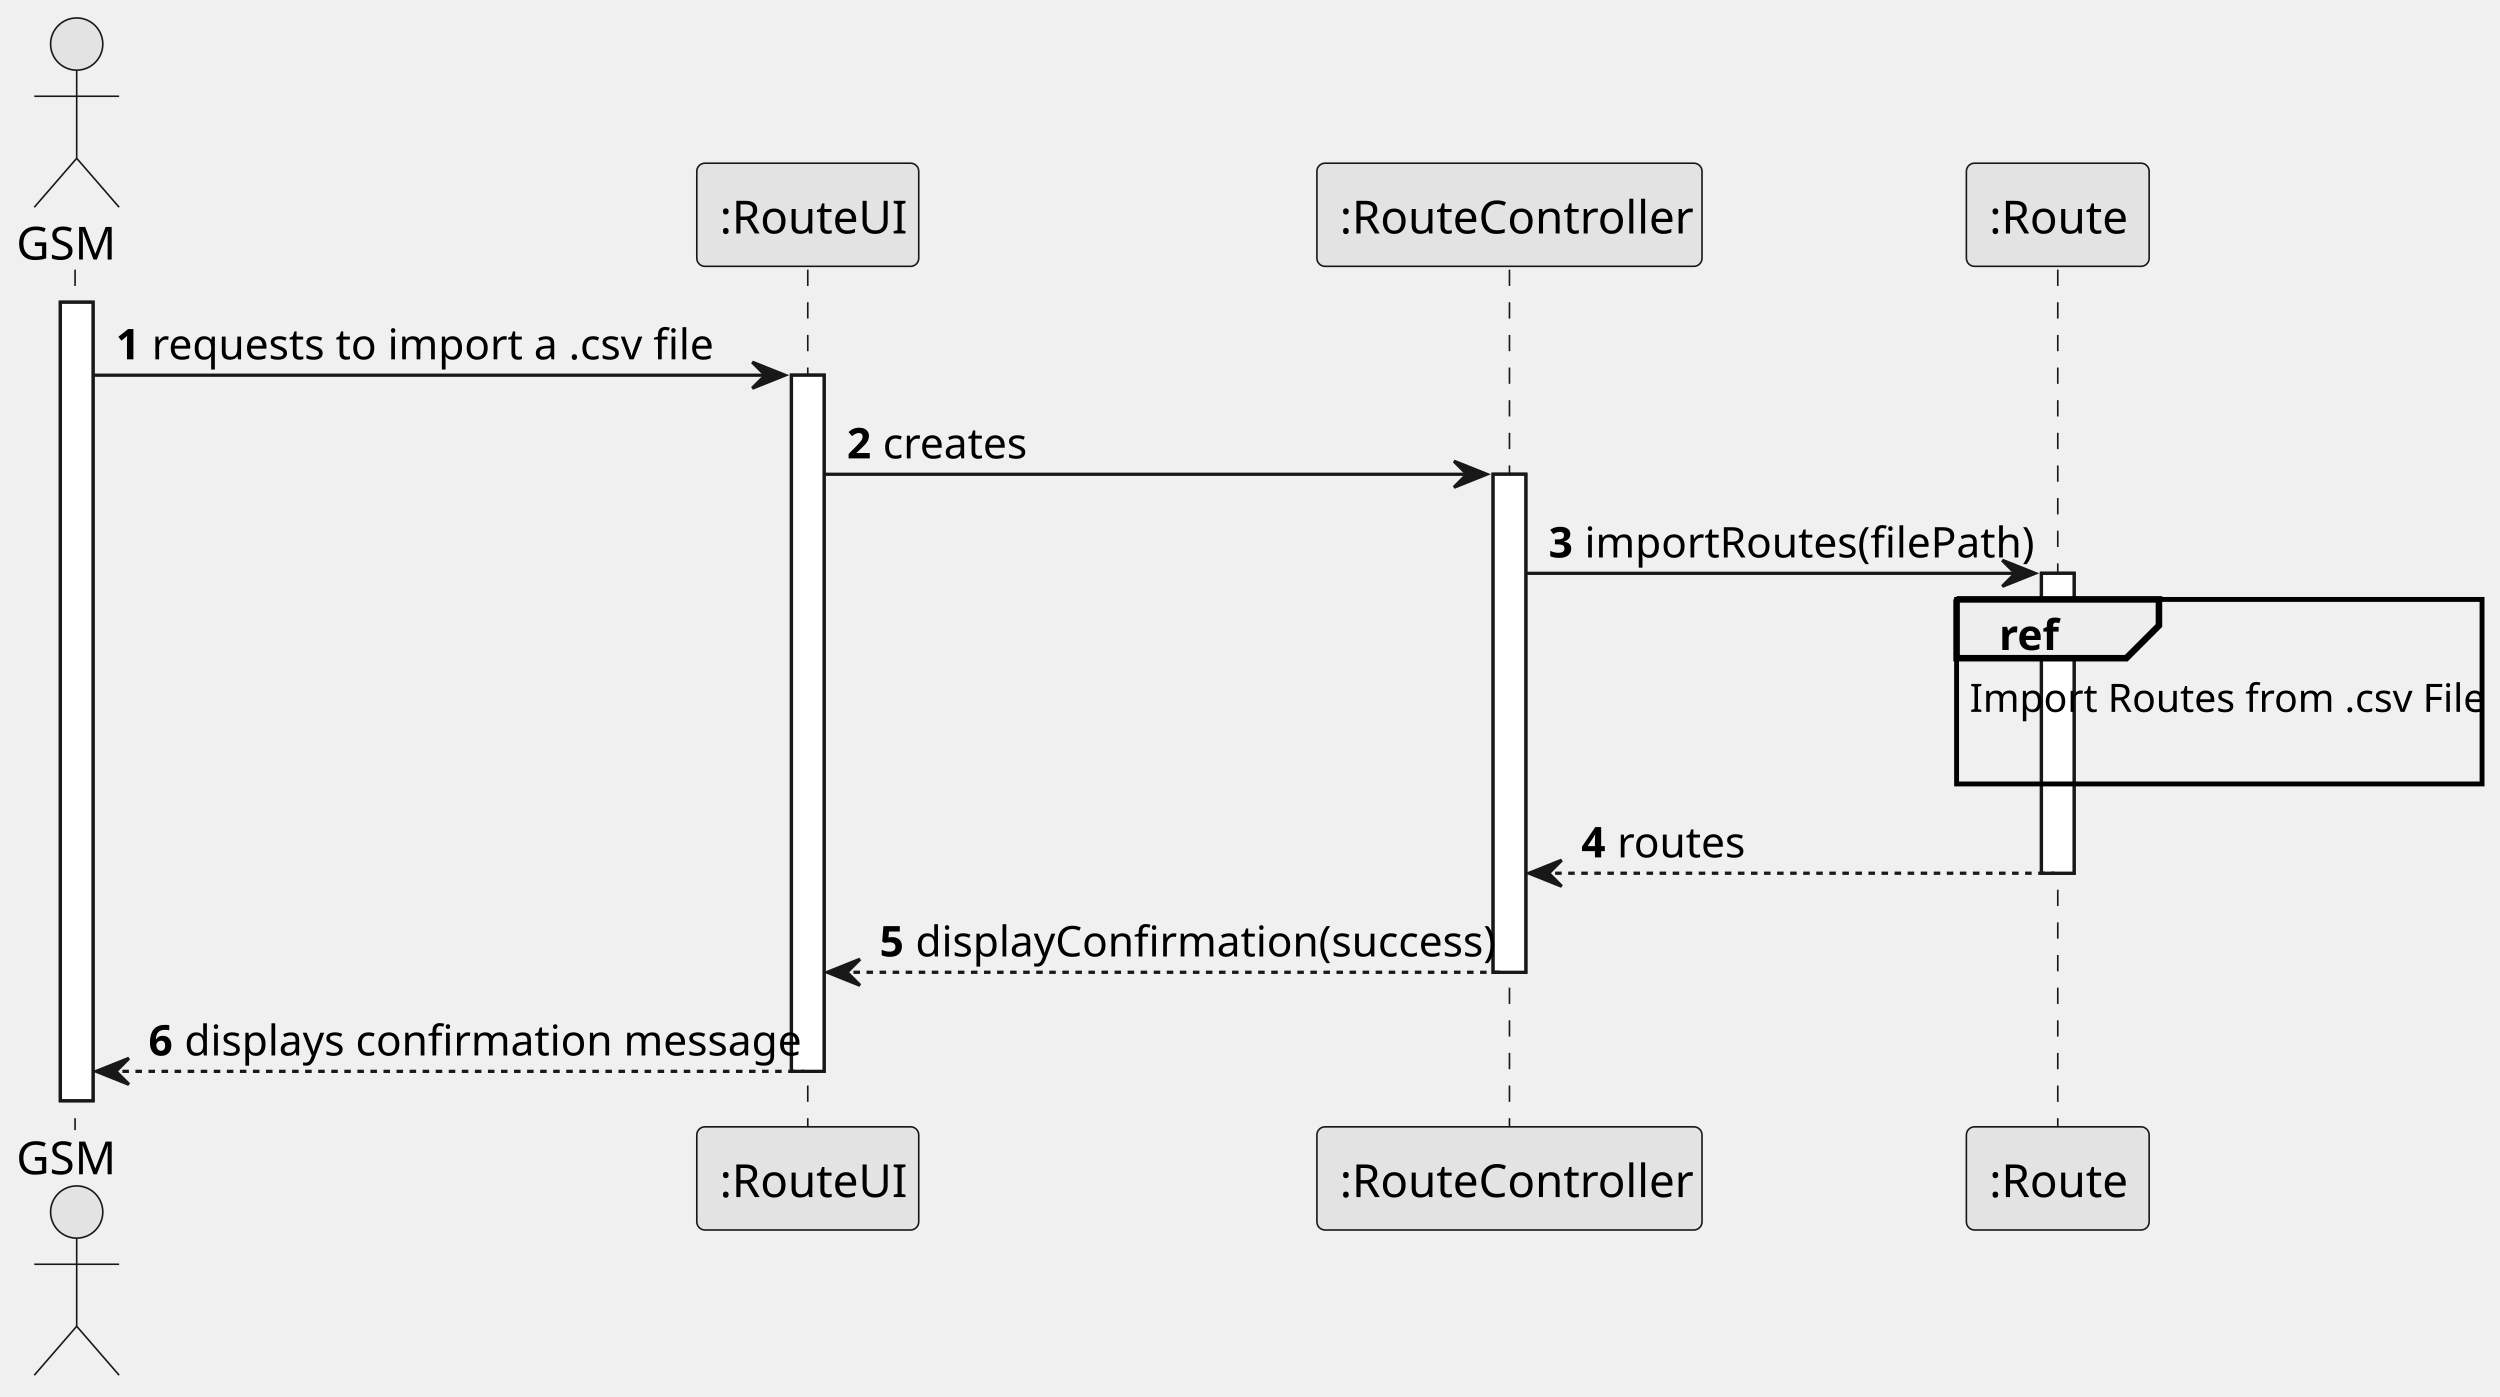
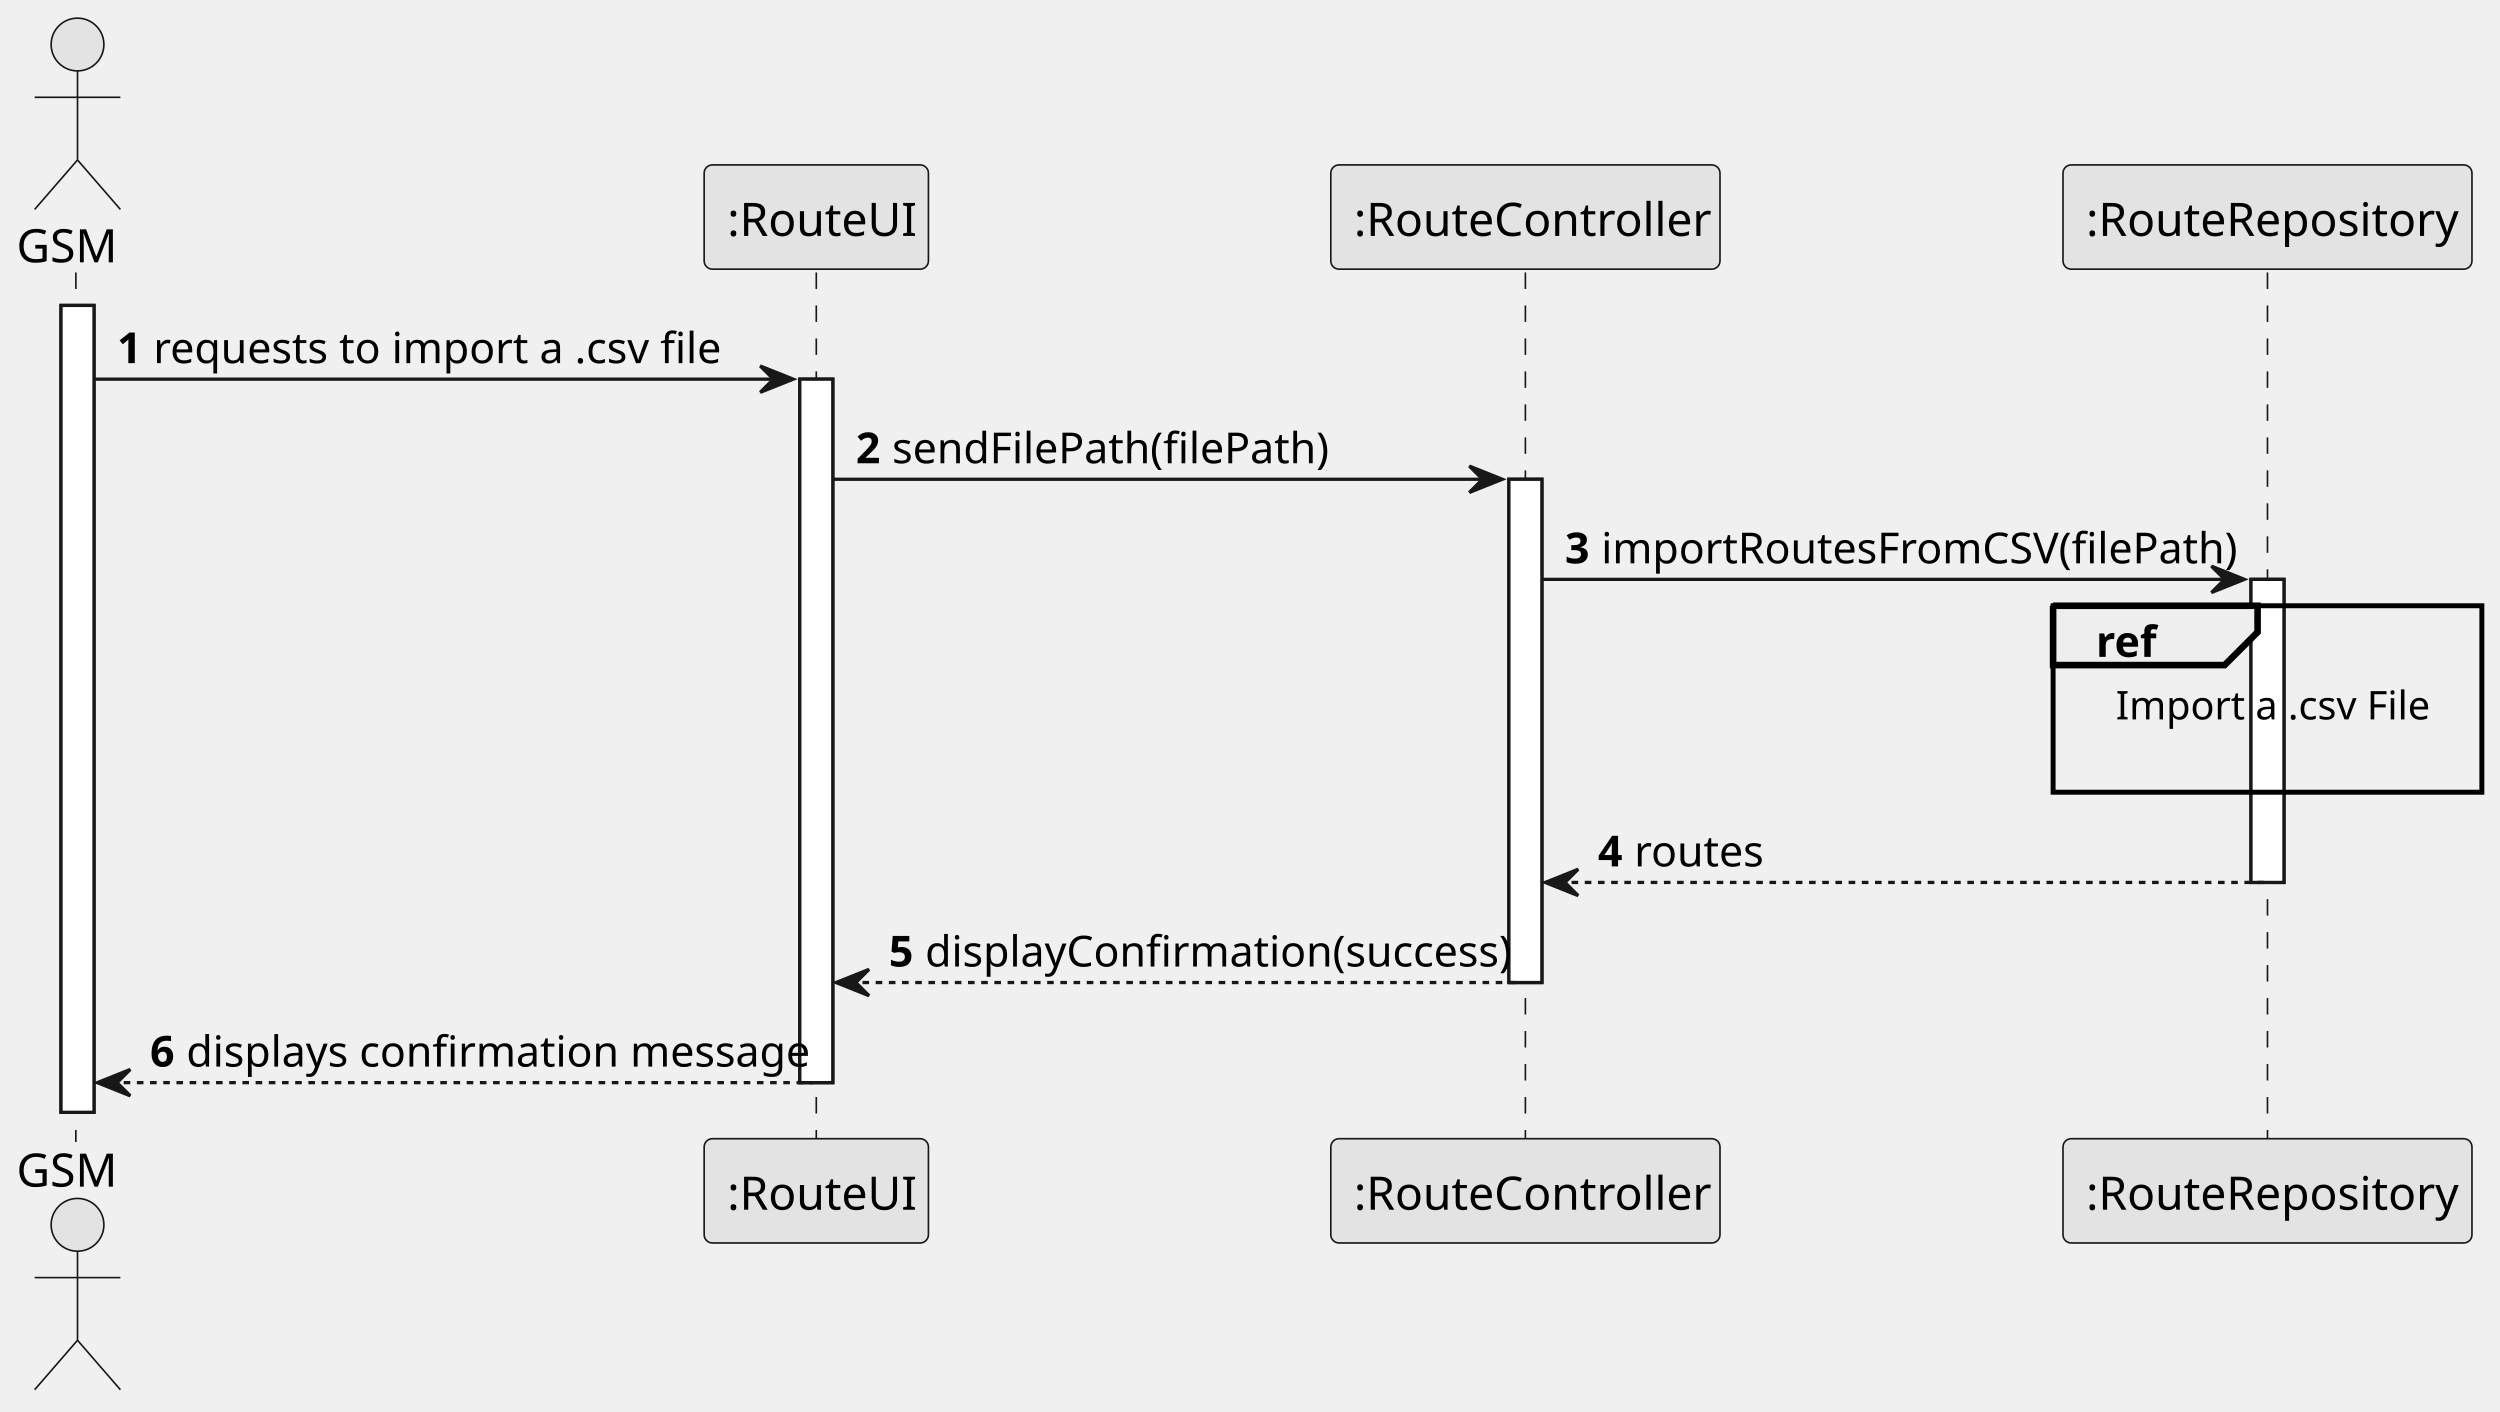
- <svg xmlns="http://www.w3.org/2000/svg" contentStyleType="text/css" height="428px" preserveAspectRatio="none" style="width:766px;height:428px;background:#FFFFFF;" version="1.1" viewBox="0 0 766 428" width="766px" zoomAndPan="magnify">
+ <svg xmlns="http://www.w3.org/2000/svg" contentStyleType="text/css" height="428px" preserveAspectRatio="none" style="width:758px;height:428px;background:#FFFFFF;" version="1.1" viewBox="0 0 758 428" width="758px" zoomAndPan="magnify">
  <defs />
  <g>
    <rect fill="#FFFFFF" height="244.648" style="stroke:#181818;stroke-width:1.0;" width="10" x="18.5" y="92.609" />
    <rect fill="#FFFFFF" height="213.297" style="stroke:#181818;stroke-width:1.0;" width="10" x="242.5" y="114.961" />
    <rect fill="#FFFFFF" height="152.594" style="stroke:#181818;stroke-width:1.0;" width="10" x="457.5" y="145.312" />
-     <rect fill="#FFFFFF" height="91.891" style="stroke:#181818;stroke-width:1.0;" width="10" x="625.5" y="175.664" />
+     <rect fill="#FFFFFF" height="91.891" style="stroke:#181818;stroke-width:1.0;" width="10" x="682.5" y="175.664" />
    <line style="stroke:#181818;stroke-width:0.5;stroke-dasharray:5.0,5.0;" x1="23" x2="23" y1="82.609" y2="346.258" />
    <line style="stroke:#181818;stroke-width:0.5;stroke-dasharray:5.0,5.0;" x1="247.5" x2="247.5" y1="82.609" y2="346.258" />
    <line style="stroke:#181818;stroke-width:0.5;stroke-dasharray:5.0,5.0;" x1="462.5" x2="462.5" y1="82.609" y2="346.258" />
-     <line style="stroke:#181818;stroke-width:0.5;stroke-dasharray:5.0,5.0;" x1="630.5" x2="630.5" y1="82.609" y2="346.258" />
+     <line style="stroke:#181818;stroke-width:0.5;stroke-dasharray:5.0,5.0;" x1="687.5" x2="687.5" y1="82.609" y2="346.258" />
    <text fill="#000000" font-family="sans-serif" font-size="14" lengthAdjust="spacing" textLength="31" x="5" y="79.533">GSM</text>
    <ellipse cx="23.5" cy="13.5" fill="#E3E3E3" rx="8" ry="8" style="stroke:#181818;stroke-width:0.5;" />
    <path d="M23.5,21.5 L23.5,48.5 M10.5,29.5 L36.5,29.5 M23.5,48.5 L10.5,63.5 M23.5,48.5 L36.5,63.5 " fill="none" style="stroke:#181818;stroke-width:0.5;" />
    <text fill="#000000" font-family="sans-serif" font-size="14" lengthAdjust="spacing" textLength="31" x="5" y="359.791">GSM</text>
    <ellipse cx="23.5" cy="371.367" fill="#E3E3E3" rx="8" ry="8" style="stroke:#181818;stroke-width:0.5;" />
    <path d="M23.5,379.367 L23.5,406.367 M10.5,387.367 L36.5,387.367 M23.5,406.367 L10.5,421.367 M23.5,406.367 L36.5,421.367 " fill="none" style="stroke:#181818;stroke-width:0.5;" />
    <rect fill="#E3E3E3" height="31.609" rx="2.5" ry="2.5" style="stroke:#181818;stroke-width:0.5;" width="68" x="213.5" y="50" />
    <text fill="#000000" font-family="sans-serif" font-size="14" lengthAdjust="spacing" textLength="54" x="220.5" y="71.533">:RouteUI</text>
    <rect fill="#E3E3E3" height="31.609" rx="2.5" ry="2.5" style="stroke:#181818;stroke-width:0.5;" width="68" x="213.5" y="345.258" />
    <text fill="#000000" font-family="sans-serif" font-size="14" lengthAdjust="spacing" textLength="54" x="220.5" y="366.791">:RouteUI</text>
    <rect fill="#E3E3E3" height="31.609" rx="2.5" ry="2.5" style="stroke:#181818;stroke-width:0.5;" width="118" x="403.5" y="50" />
    <text fill="#000000" font-family="sans-serif" font-size="14" lengthAdjust="spacing" textLength="104" x="410.5" y="71.533">:RouteController</text>
    <rect fill="#E3E3E3" height="31.609" rx="2.5" ry="2.5" style="stroke:#181818;stroke-width:0.5;" width="118" x="403.5" y="345.258" />
    <text fill="#000000" font-family="sans-serif" font-size="14" lengthAdjust="spacing" textLength="104" x="410.5" y="366.791">:RouteController</text>
-     <rect fill="#E3E3E3" height="31.609" rx="2.5" ry="2.5" style="stroke:#181818;stroke-width:0.5;" width="56" x="602.5" y="50" />
-     <text fill="#000000" font-family="sans-serif" font-size="14" lengthAdjust="spacing" textLength="42" x="609.5" y="71.533">:Route</text>
-     <rect fill="#E3E3E3" height="31.609" rx="2.5" ry="2.5" style="stroke:#181818;stroke-width:0.5;" width="56" x="602.5" y="345.258" />
-     <text fill="#000000" font-family="sans-serif" font-size="14" lengthAdjust="spacing" textLength="42" x="609.5" y="366.791">:Route</text>
+     <rect fill="#E3E3E3" height="31.609" rx="2.5" ry="2.5" style="stroke:#181818;stroke-width:0.5;" width="124" x="625.5" y="50" />
+     <text fill="#000000" font-family="sans-serif" font-size="14" lengthAdjust="spacing" textLength="110" x="632.5" y="71.533">:RouteRepository</text>
+     <rect fill="#E3E3E3" height="31.609" rx="2.5" ry="2.5" style="stroke:#181818;stroke-width:0.5;" width="124" x="625.5" y="345.258" />
+     <text fill="#000000" font-family="sans-serif" font-size="14" lengthAdjust="spacing" textLength="110" x="632.5" y="366.791">:RouteRepository</text>
    <rect fill="#FFFFFF" height="244.648" style="stroke:#181818;stroke-width:1.0;" width="10" x="18.5" y="92.609" />
    <rect fill="#FFFFFF" height="213.297" style="stroke:#181818;stroke-width:1.0;" width="10" x="242.5" y="114.961" />
    <rect fill="#FFFFFF" height="152.594" style="stroke:#181818;stroke-width:1.0;" width="10" x="457.5" y="145.312" />
-     <rect fill="#FFFFFF" height="91.891" style="stroke:#181818;stroke-width:1.0;" width="10" x="625.5" y="175.664" />
+     <rect fill="#FFFFFF" height="91.891" style="stroke:#181818;stroke-width:1.0;" width="10" x="682.5" y="175.664" />
    <polygon fill="#181818" points="230.5,110.961,240.5,114.961,230.5,118.961,234.5,114.961" style="stroke:#181818;stroke-width:1.0;" />
    <line style="stroke:#181818;stroke-width:1.0;" x1="28.5" x2="236.5" y1="114.961" y2="114.961" />
    <text fill="#000000" font-family="sans-serif" font-size="13" font-weight="bold" lengthAdjust="spacing" textLength="7" x="35.5" y="110.105">1</text>
    <text fill="#000000" font-family="sans-serif" font-size="13" lengthAdjust="spacing" textLength="163" x="46.5" y="110.105">requests to import a .csv file</text>
    <polygon fill="#181818" points="445.5,141.312,455.5,145.312,445.5,149.312,449.5,145.312" style="stroke:#181818;stroke-width:1.0;" />
    <line style="stroke:#181818;stroke-width:1.0;" x1="252.5" x2="451.5" y1="145.312" y2="145.312" />
    <text fill="#000000" font-family="sans-serif" font-size="13" font-weight="bold" lengthAdjust="spacing" textLength="7" x="259.5" y="140.456">2</text>
-     <text fill="#000000" font-family="sans-serif" font-size="13" lengthAdjust="spacing" textLength="43" x="270.5" y="140.456">creates</text>
-     <polygon fill="#181818" points="613.5,171.664,623.5,175.664,613.5,179.664,617.5,175.664" style="stroke:#181818;stroke-width:1.0;" />
-     <line style="stroke:#181818;stroke-width:1.0;" x1="467.5" x2="619.5" y1="175.664" y2="175.664" />
+     <text fill="#000000" font-family="sans-serif" font-size="13" lengthAdjust="spacing" textLength="127" x="270.5" y="140.456">sendFilePath(filePath)</text>
+     <polygon fill="#181818" points="670.5,171.664,680.5,175.664,670.5,179.664,674.5,175.664" style="stroke:#181818;stroke-width:1.0;" />
+     <line style="stroke:#181818;stroke-width:1.0;" x1="467.5" x2="676.5" y1="175.664" y2="175.664" />
    <text fill="#000000" font-family="sans-serif" font-size="13" font-weight="bold" lengthAdjust="spacing" textLength="7" x="474.5" y="170.808">3</text>
-     <text fill="#000000" font-family="sans-serif" font-size="13" lengthAdjust="spacing" textLength="128" x="485.5" y="170.808">importRoutes(filePath)</text>
-     <rect fill="none" height="56.539" style="stroke:#000000;stroke-width:1.5;" width="161" x="599.5" y="183.664" />
-     <path d="M599.5,183.664 L661.5,183.664 L661.5,191.664 L651.5,201.664 L599.5,201.664 L599.5,183.664 " fill="#EEEEEE" style="stroke:#000000;stroke-width:2.0;" />
-     <text fill="#000000" font-family="sans-serif" font-size="13" font-weight="bold" lengthAdjust="spacing" textLength="17" x="612.5" y="199.159">ref</text>
-     <text fill="#000000" font-family="sans-serif" font-size="12" lengthAdjust="spacing" textLength="153" x="603.5" y="218.121">Import Routes from .csv File</text>
-     <text fill="#000000" font-family="sans-serif" font-size="12" lengthAdjust="spacing" textLength="3" x="678.5" y="233.215"> </text>
+     <text fill="#000000" font-family="sans-serif" font-size="13" lengthAdjust="spacing" textLength="185" x="485.5" y="170.808">importRoutesFromCSV(filePath)</text>
+     <rect fill="none" height="56.539" style="stroke:#000000;stroke-width:1.5;" width="130" x="622.5" y="183.664" />
+     <path d="M622.5,183.664 L684.5,183.664 L684.5,191.664 L674.5,201.664 L622.5,201.664 L622.5,183.664 " fill="#EEEEEE" style="stroke:#000000;stroke-width:2.0;" />
+     <text fill="#000000" font-family="sans-serif" font-size="13" font-weight="bold" lengthAdjust="spacing" textLength="17" x="635.5" y="199.159">ref</text>
+     <text fill="#000000" font-family="sans-serif" font-size="12" lengthAdjust="spacing" textLength="92" x="641.5" y="218.121">Import a .csv File</text>
+     <text fill="#000000" font-family="sans-serif" font-size="12" lengthAdjust="spacing" textLength="3" x="686" y="233.215"> </text>
    <polygon fill="#181818" points="478.5,263.555,468.5,267.555,478.5,271.555,474.5,267.555" style="stroke:#181818;stroke-width:1.0;" />
-     <line style="stroke:#181818;stroke-width:1.0;stroke-dasharray:2.0,2.0;" x1="472.5" x2="629.5" y1="267.555" y2="267.555" />
+     <line style="stroke:#181818;stroke-width:1.0;stroke-dasharray:2.0,2.0;" x1="472.5" x2="686.5" y1="267.555" y2="267.555" />
    <text fill="#000000" font-family="sans-serif" font-size="13" font-weight="bold" lengthAdjust="spacing" textLength="7" x="484.5" y="262.698">4</text>
    <text fill="#000000" font-family="sans-serif" font-size="13" lengthAdjust="spacing" textLength="36" x="495.5" y="262.698">routes</text>
    <polygon fill="#181818" points="263.5,293.906,253.5,297.906,263.5,301.906,259.5,297.906" style="stroke:#181818;stroke-width:1.0;" />
    <line style="stroke:#181818;stroke-width:1.0;stroke-dasharray:2.0,2.0;" x1="257.5" x2="461.5" y1="297.906" y2="297.906" />
    <text fill="#000000" font-family="sans-serif" font-size="13" font-weight="bold" lengthAdjust="spacing" textLength="7" x="269.5" y="293.05">5</text>
    <text fill="#000000" font-family="sans-serif" font-size="13" lengthAdjust="spacing" textLength="170" x="280.5" y="293.05">displayConfirmation(success)</text>
    <polygon fill="#181818" points="39.5,324.258,29.5,328.258,39.5,332.258,35.5,328.258" style="stroke:#181818;stroke-width:1.0;" />
    <line style="stroke:#181818;stroke-width:1.0;stroke-dasharray:2.0,2.0;" x1="33.5" x2="246.5" y1="328.258" y2="328.258" />
    <text fill="#000000" font-family="sans-serif" font-size="13" font-weight="bold" lengthAdjust="spacing" textLength="7" x="45.5" y="323.401">6</text>
    <text fill="#000000" font-family="sans-serif" font-size="13" lengthAdjust="spacing" textLength="179" x="56.5" y="323.401">displays confirmation message</text>
  </g>
</svg>
